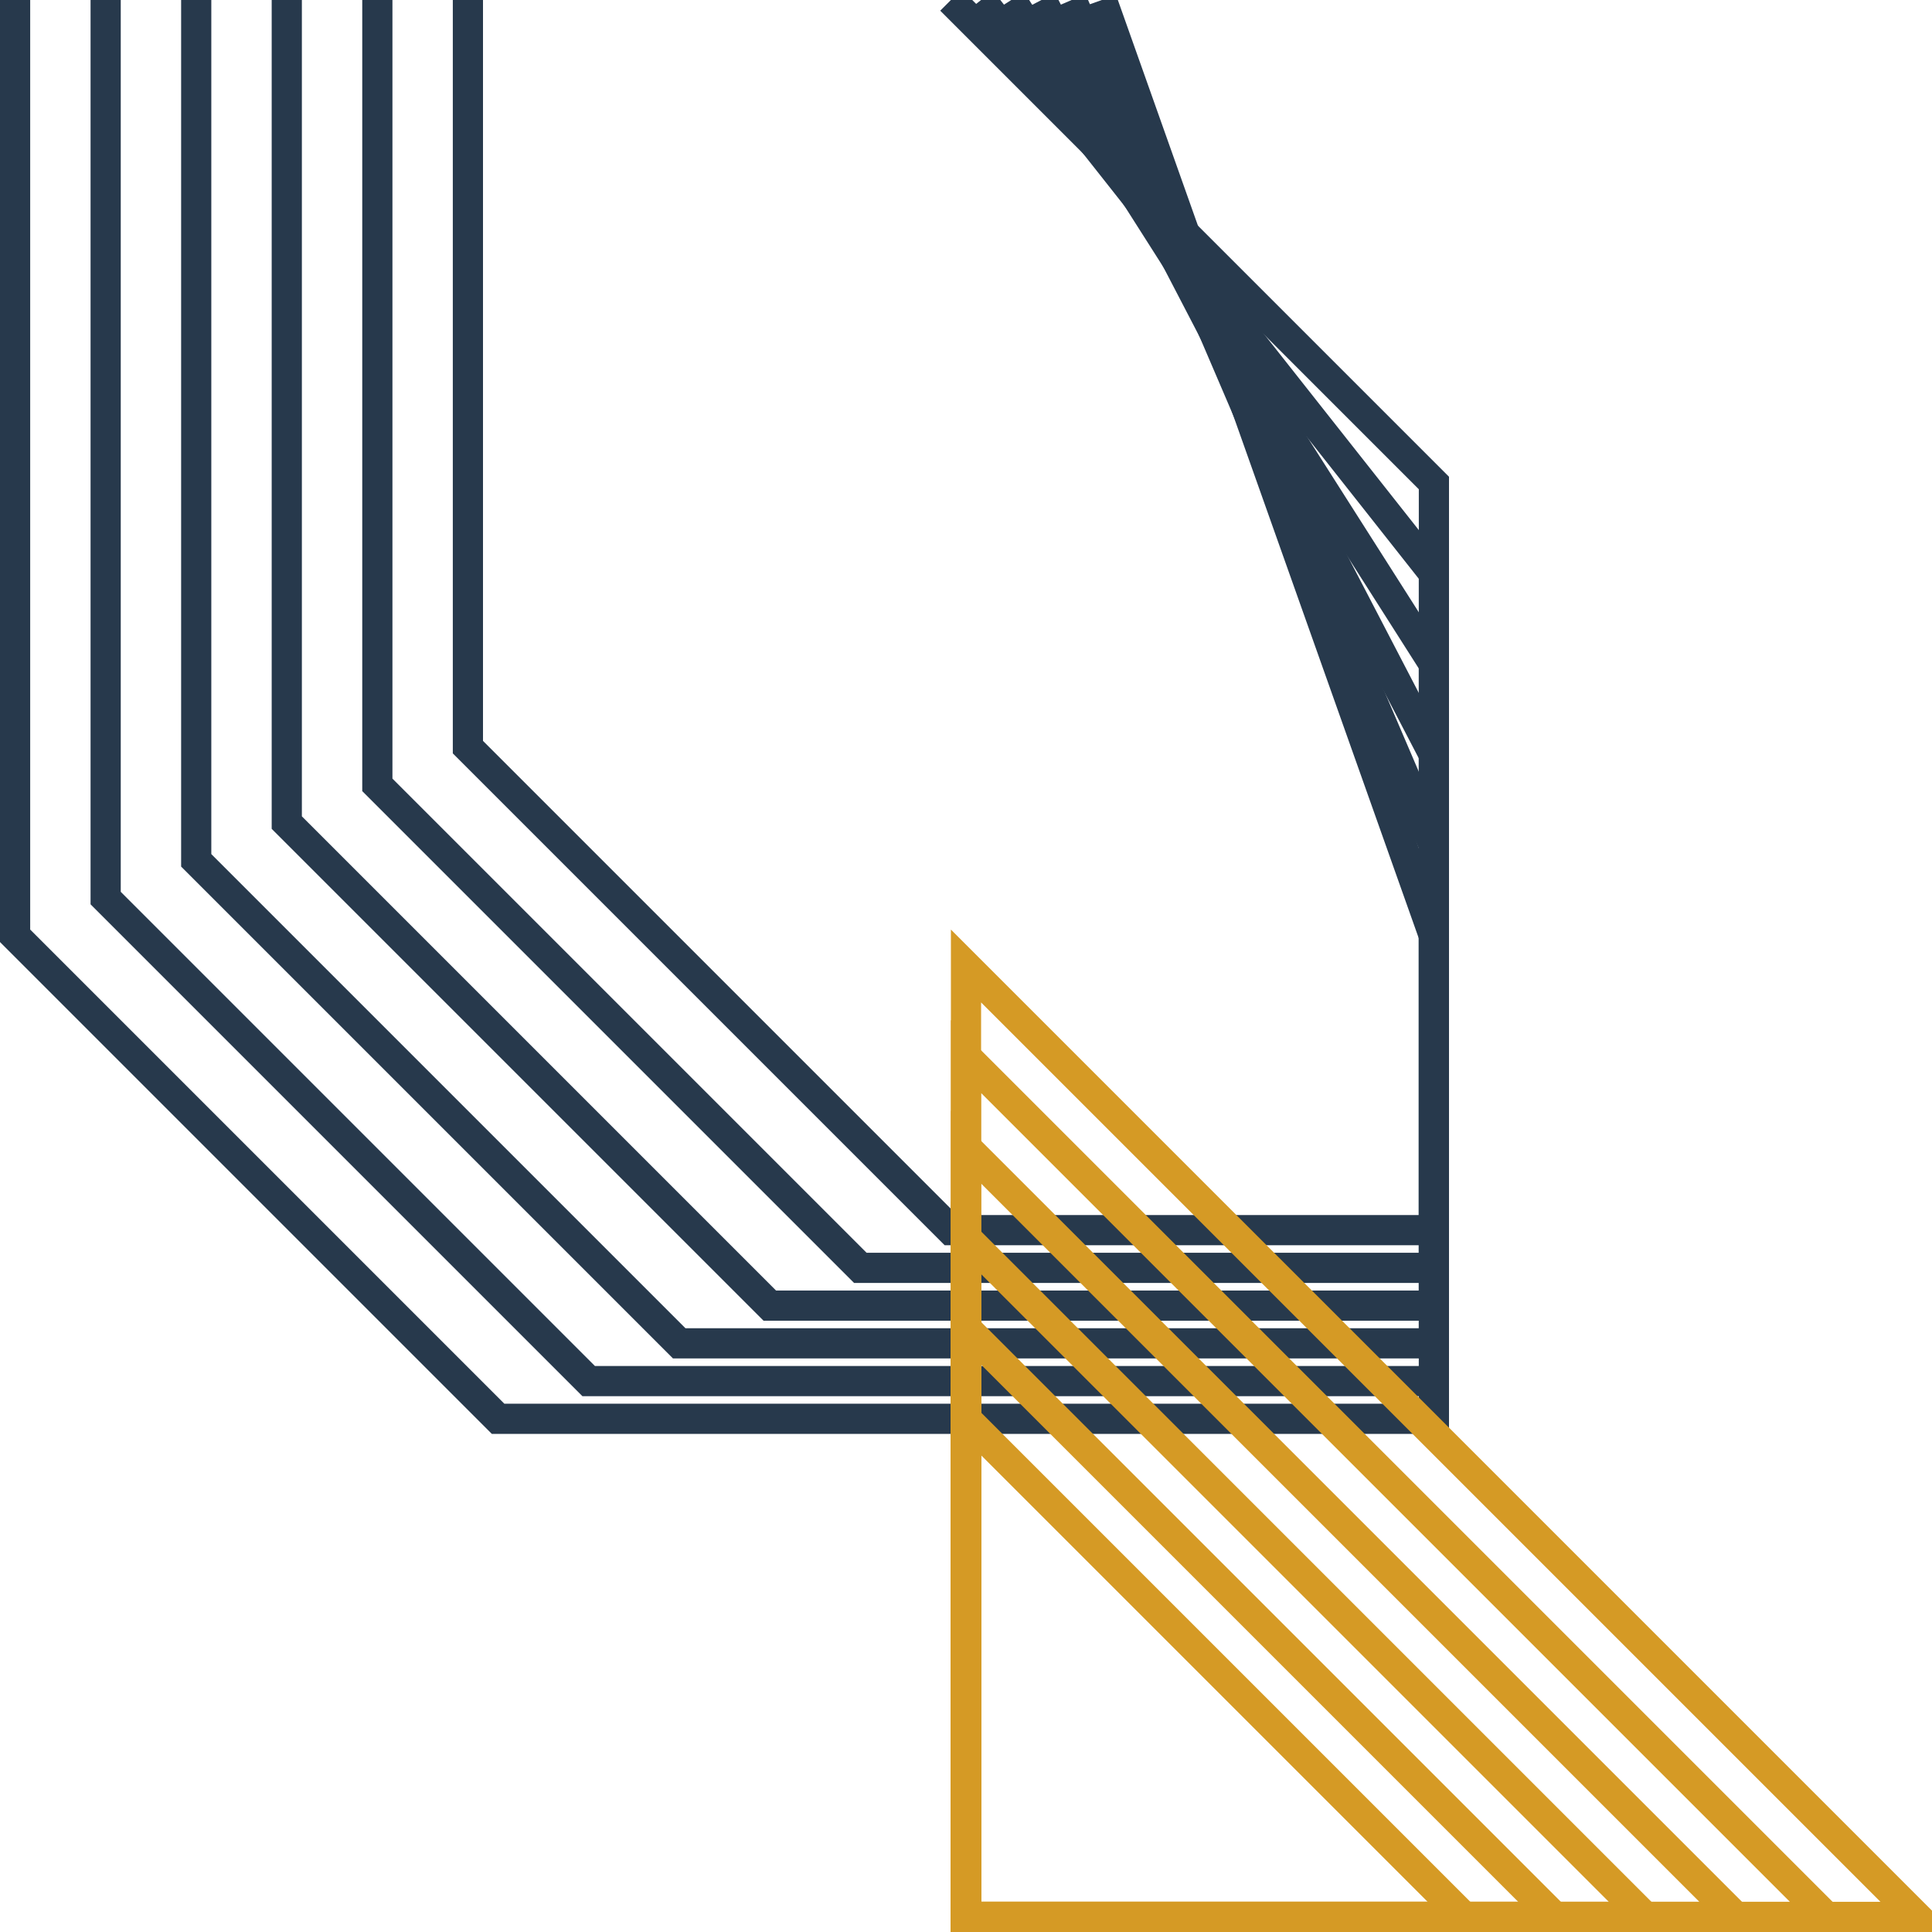
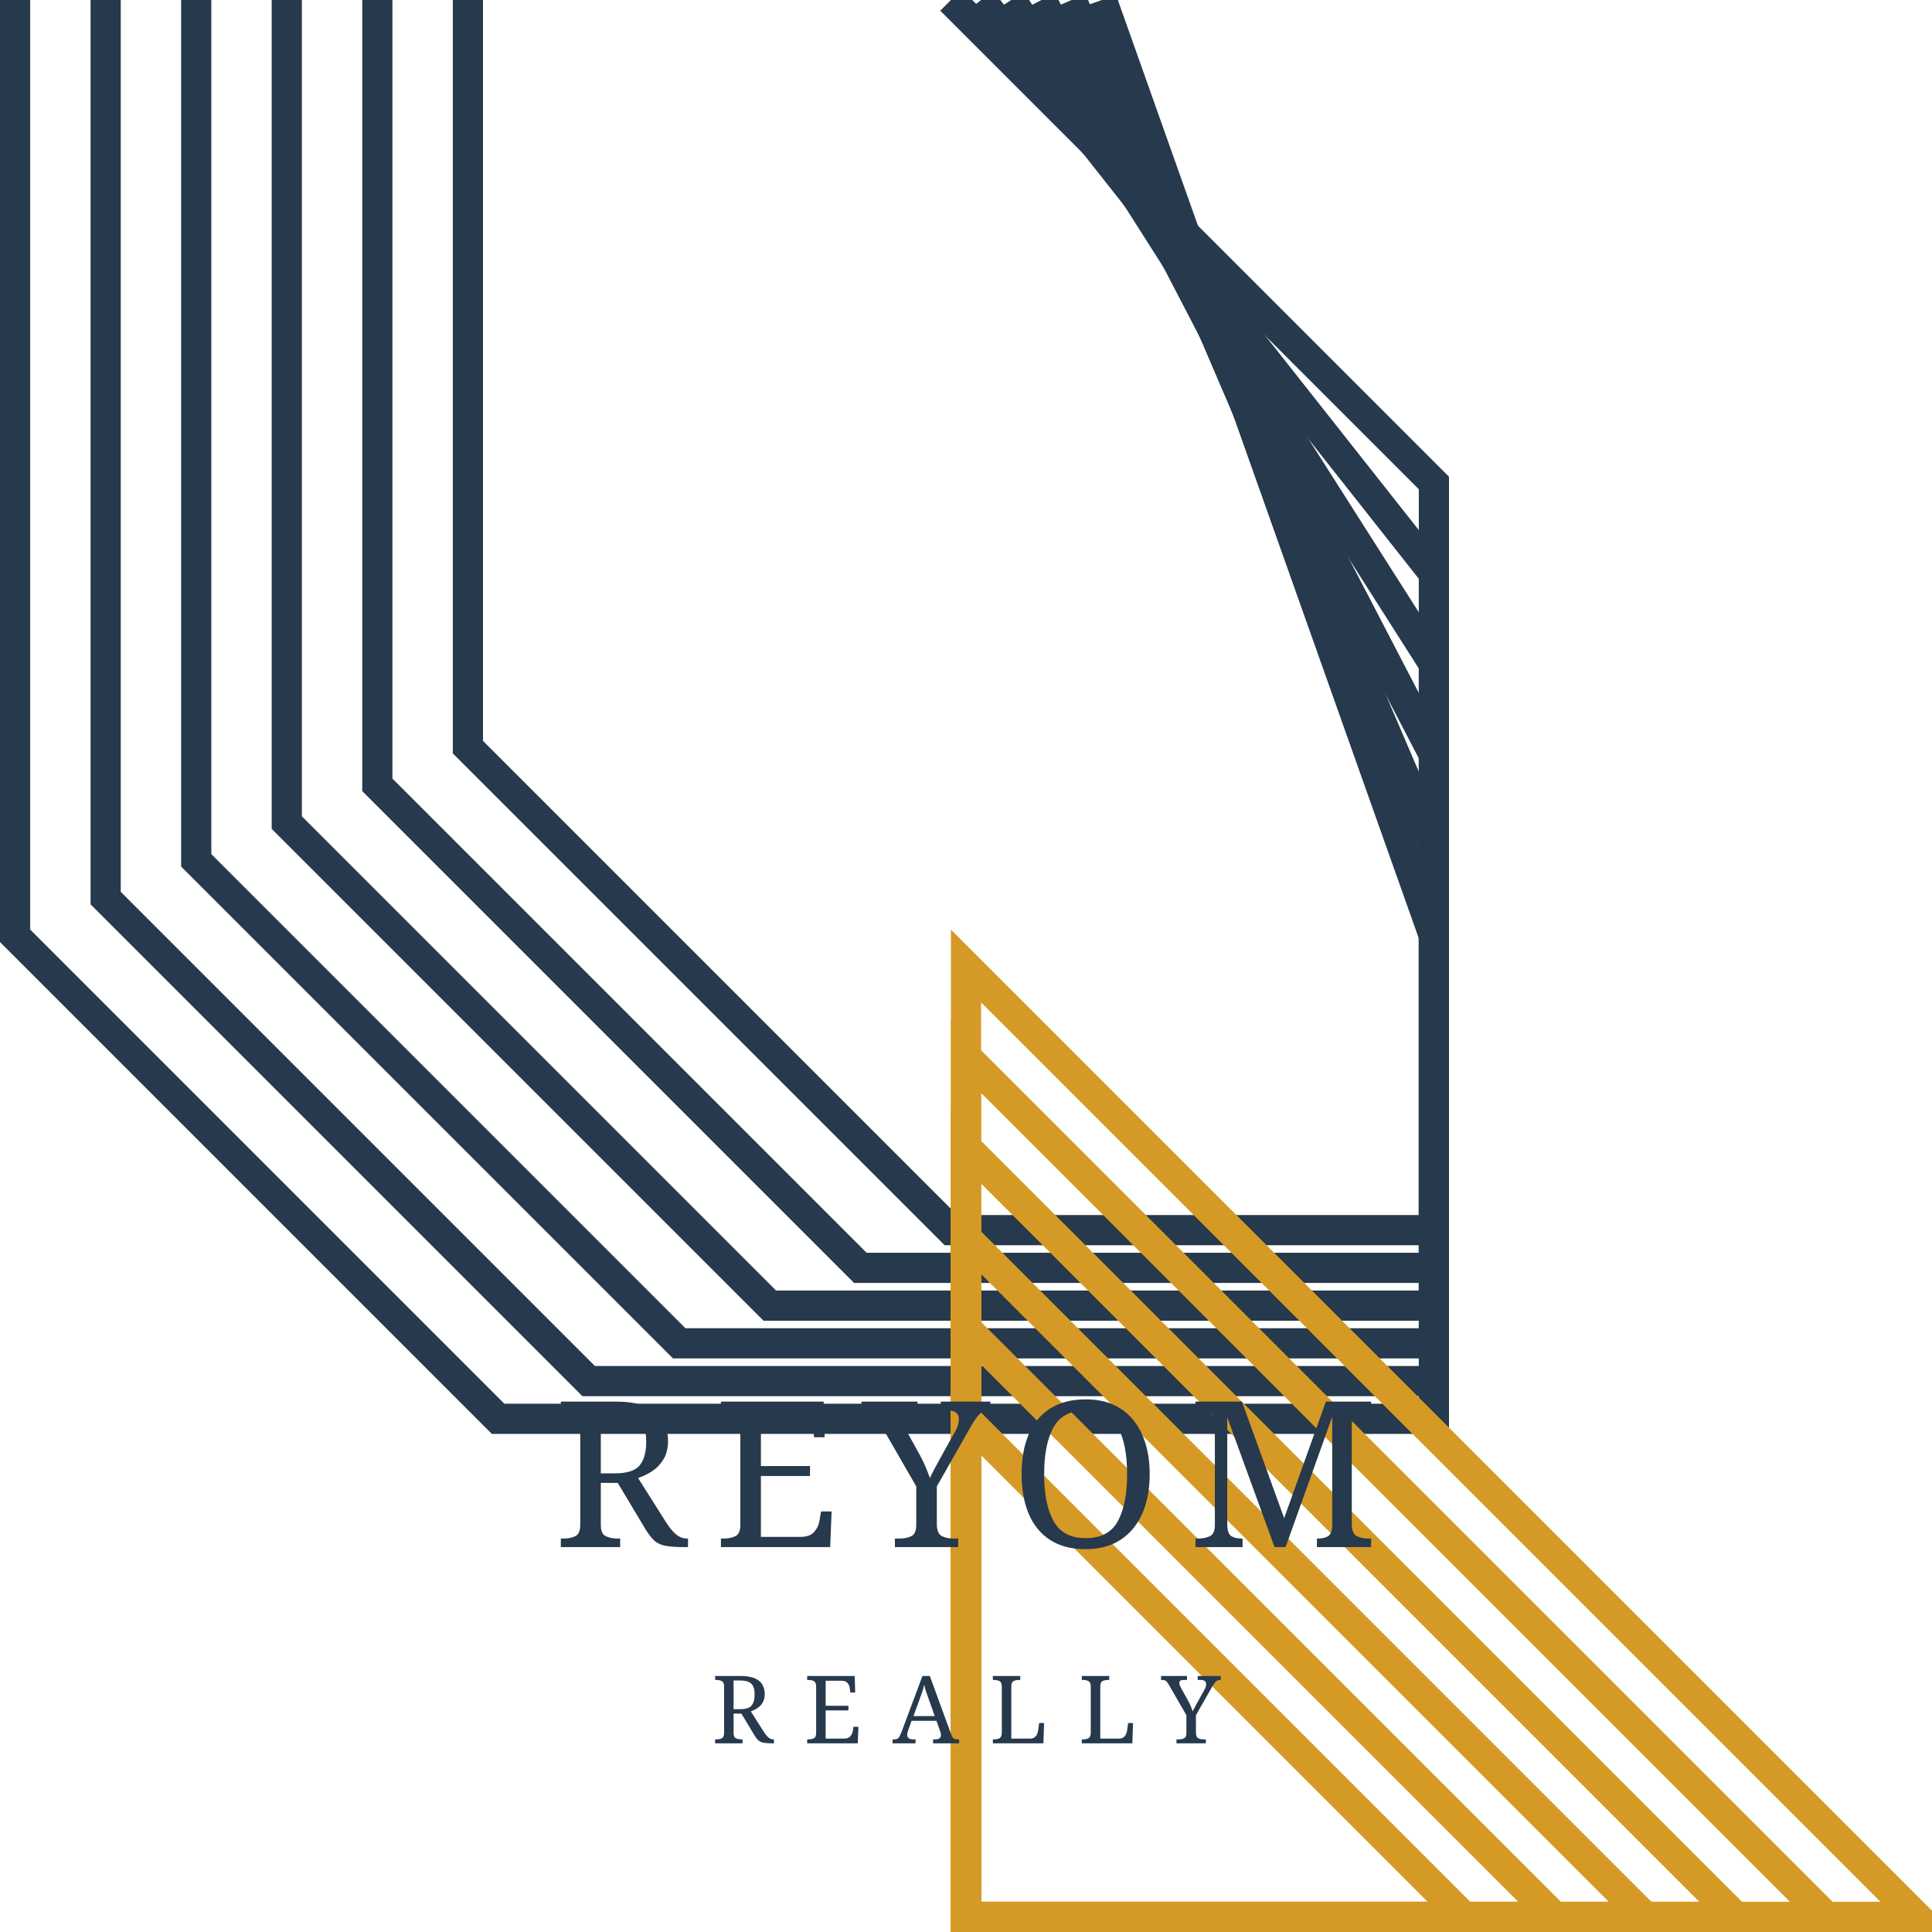
- <svg xmlns="http://www.w3.org/2000/svg" viewBox="0 0 512 512" role="img" aria-label="Friends Chat">
+ <svg xmlns="http://www.w3.org/2000/svg" viewBox="0 0 512 512" role="img" aria-label="REYOM REALLY">
  <rect width="512" height="512" fill="#fff" />
  <g fill="none" stroke="#27394c" stroke-width="8">
    <path d="M4 0v248l128 128h248V128L252 0" />
    <path d="M28 0v238l128 128h224V152L260 0" />
    <path d="M52 0v228l128 128h200V176L268 0" />
    <path d="M76 0v218l128 128h176V200L276 0" />
    <path d="M100 0v208l128 128h152V224L284 0" />
    <path d="M124 0v198l128 128h128V248L292 0" />
  </g>
  <g fill="none" stroke="#d59a25" stroke-width="8">
    <path d="M256 256l252 252H256z" />
    <path d="M256 280l228 228H256z" />
    <path d="M256 304l204 204H256z" />
    <path d="M256 328l180 180H256z" />
    <path d="M256 352l156 156H256z" />
    <path d="M256 376l132 132H256z" />
  </g>
+   <g fill="#27394c" font-family="Georgia, serif" text-anchor="middle">
+     <text x="256" y="410" font-size="54" letter-spacing="7">REYOM</text>
+     <text x="256" y="462" font-size="25" letter-spacing="8">REALLY</text>
+   </g>
</svg>
